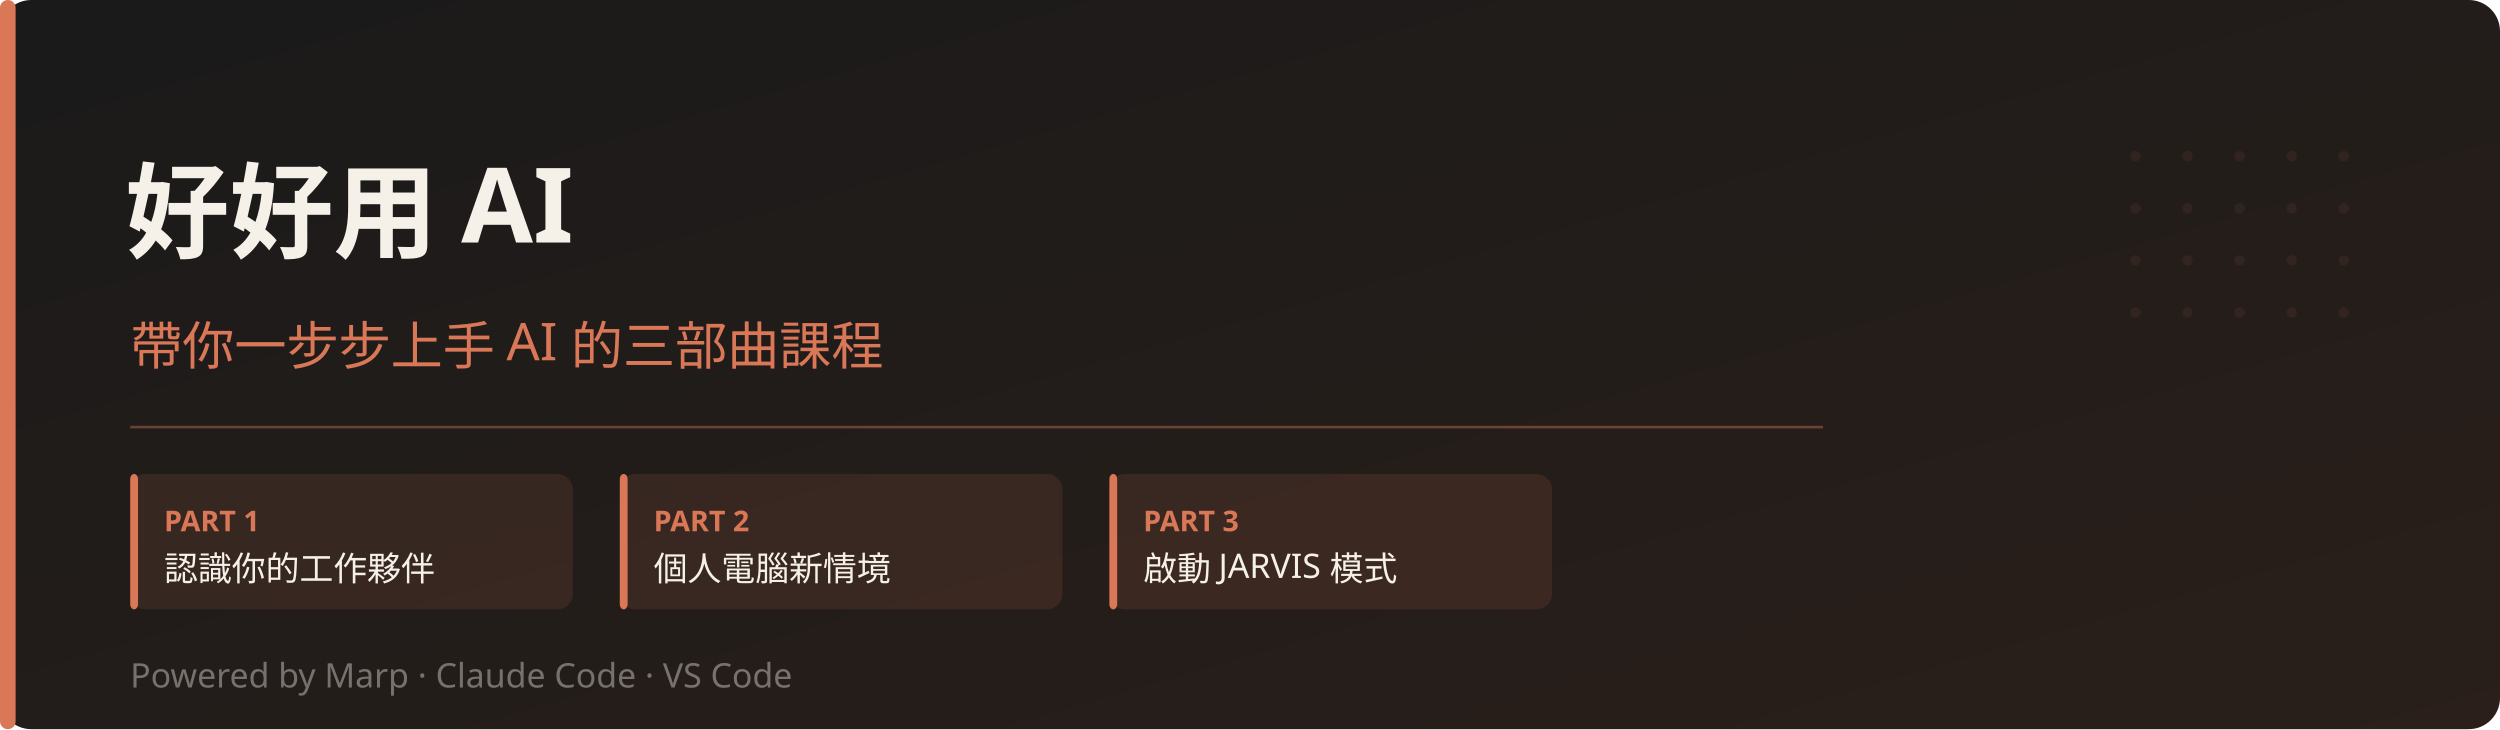
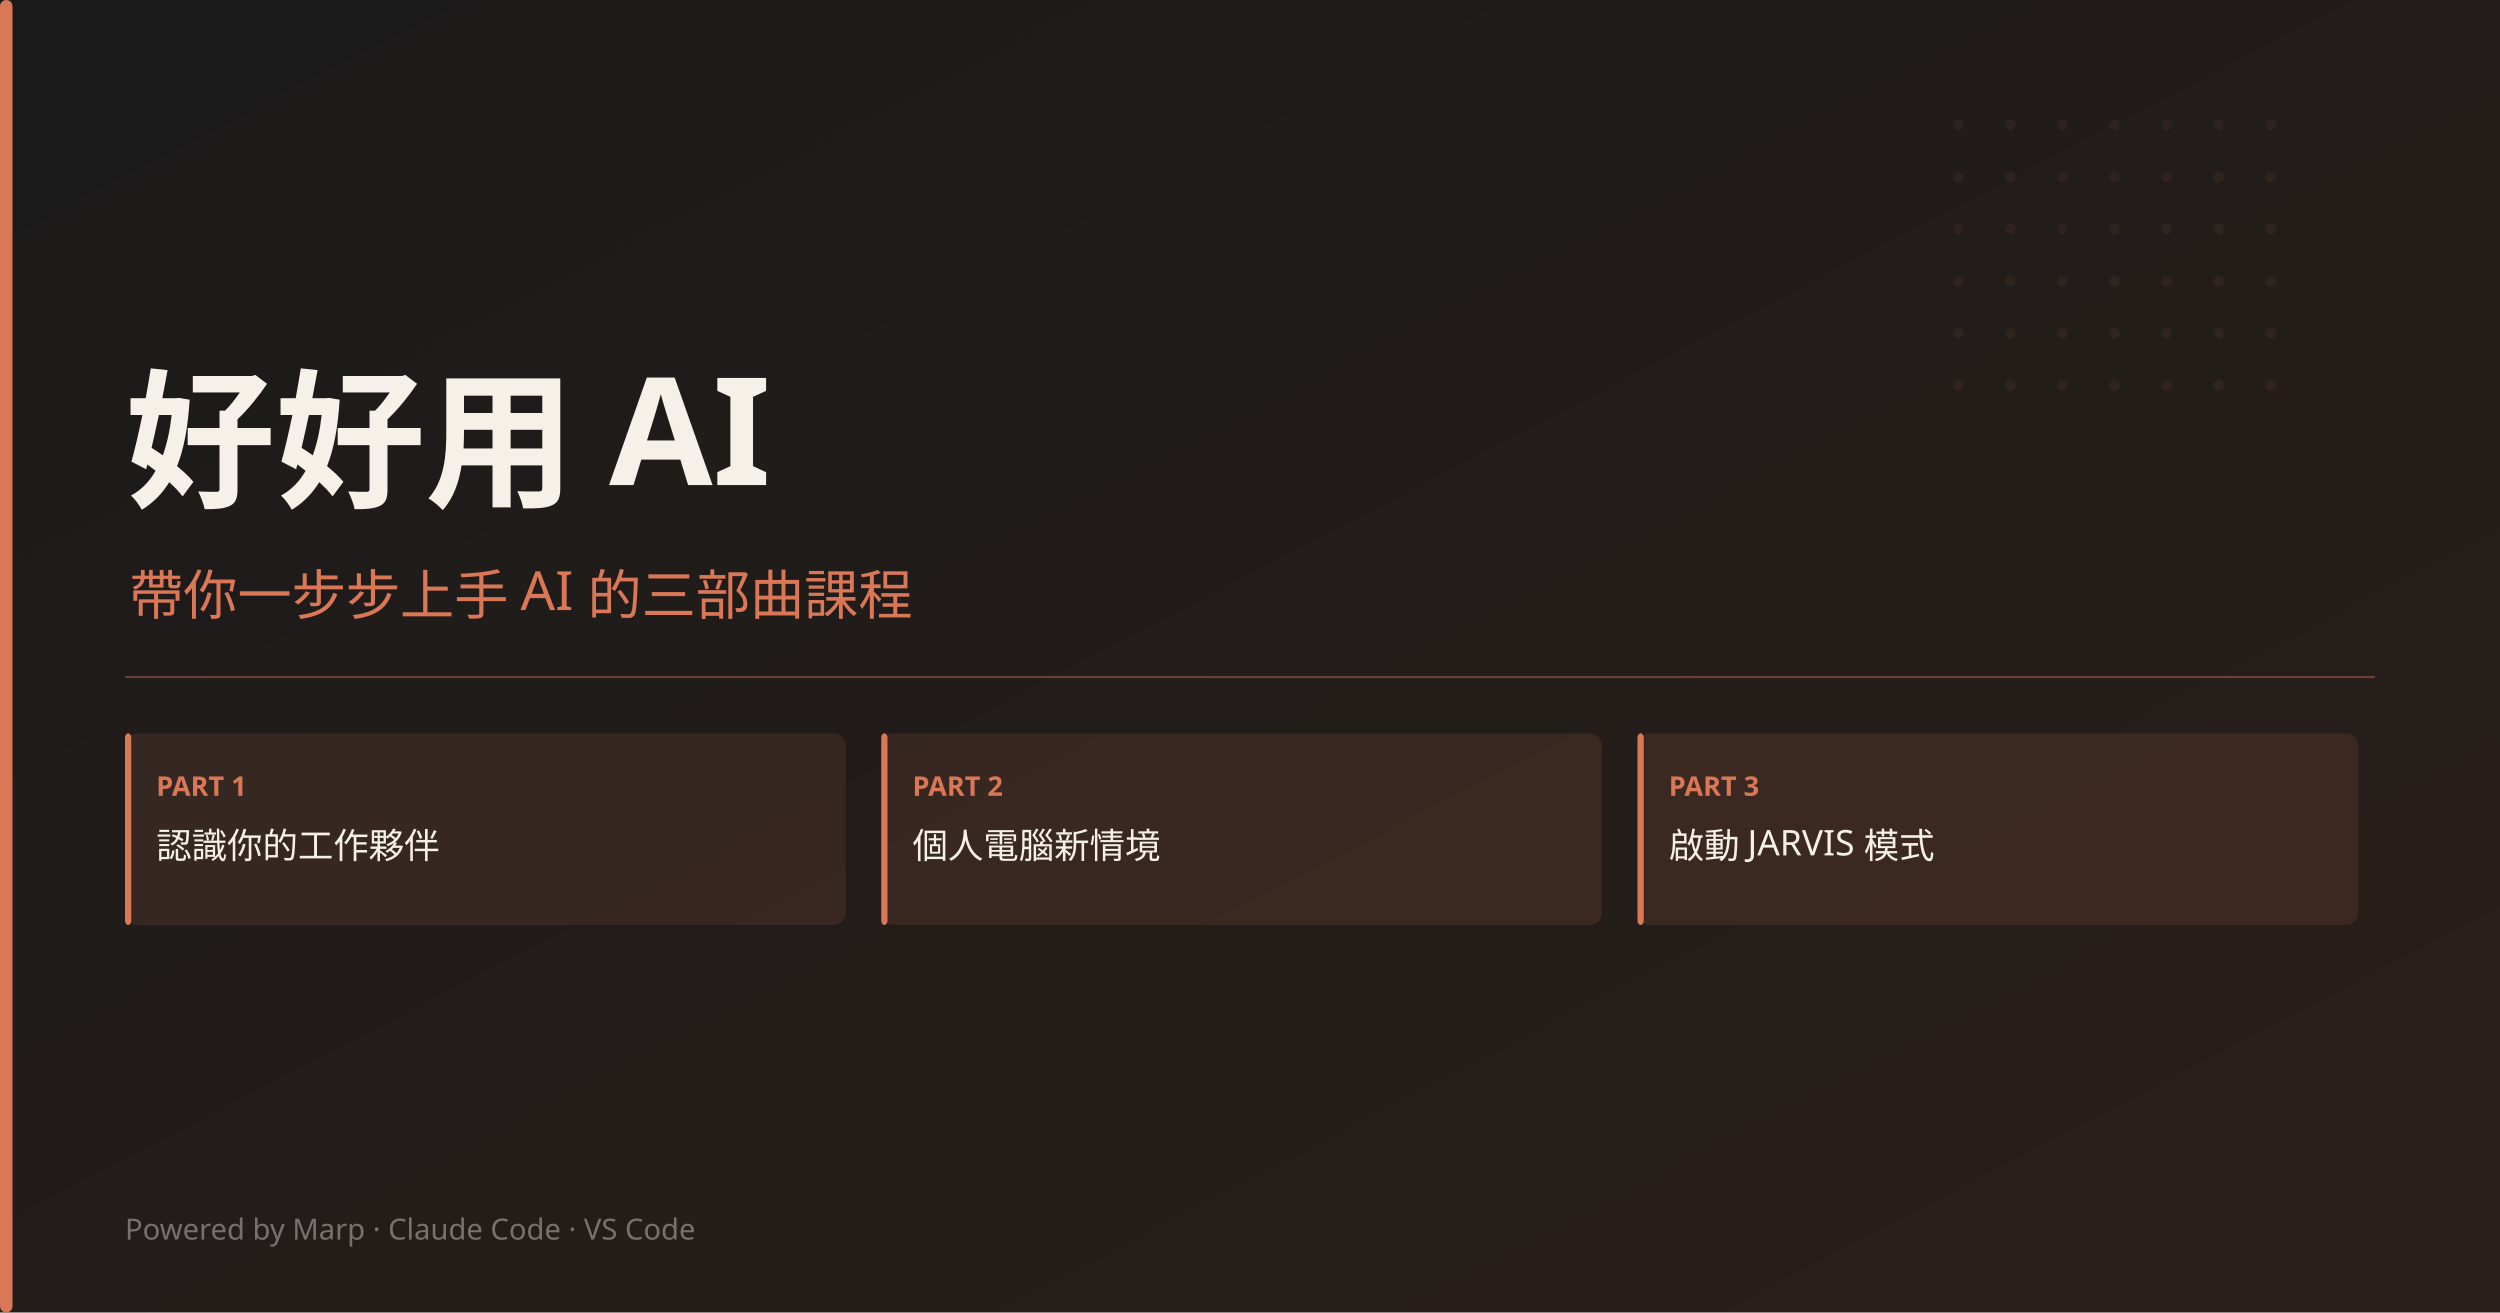
- <svg xmlns="http://www.w3.org/2000/svg" width="960" height="280" viewBox="0 0 960 280">
+ <svg xmlns="http://www.w3.org/2000/svg" width="1200" height="630" viewBox="0 0 1200 630">
  <defs>
    <linearGradient id="bg" x1="0%" y1="0%" x2="100%" y2="100%">
      <stop offset="0%" style="stop-color:#1A1A1A" />
      <stop offset="100%" style="stop-color:#2A1F1A" />
    </linearGradient>
  </defs>
-   <rect width="960" height="280" fill="url(#bg)" rx="12" />
-   <rect x="0" y="0" width="6" height="280" fill="#D97757" rx="3" />
+   <rect width="1200" height="630" fill="url(#bg)" />
+   <rect x="0" y="0" width="6" height="630" fill="#D97757" rx="3" />
  <g opacity="0.08">
-     <circle cx="820" cy="60" r="2" fill="#D97757" />
-     <circle cx="840" cy="60" r="2" fill="#D97757" />
-     <circle cx="860" cy="60" r="2" fill="#D97757" />
-     <circle cx="880" cy="60" r="2" fill="#D97757" />
-     <circle cx="900" cy="60" r="2" fill="#D97757" />
-     <circle cx="820" cy="80" r="2" fill="#D97757" />
-     <circle cx="840" cy="80" r="2" fill="#D97757" />
-     <circle cx="860" cy="80" r="2" fill="#D97757" />
-     <circle cx="880" cy="80" r="2" fill="#D97757" />
-     <circle cx="900" cy="80" r="2" fill="#D97757" />
-     <circle cx="820" cy="100" r="2" fill="#D97757" />
-     <circle cx="840" cy="100" r="2" fill="#D97757" />
-     <circle cx="860" cy="100" r="2" fill="#D97757" />
-     <circle cx="880" cy="100" r="2" fill="#D97757" />
-     <circle cx="900" cy="100" r="2" fill="#D97757" />
-     <circle cx="820" cy="120" r="2" fill="#D97757" />
-     <circle cx="840" cy="120" r="2" fill="#D97757" />
-     <circle cx="860" cy="120" r="2" fill="#D97757" />
-     <circle cx="880" cy="120" r="2" fill="#D97757" />
-     <circle cx="900" cy="120" r="2" fill="#D97757" />
+     <circle cx="940" cy="60" r="2.5" fill="#D97757" />
+     <circle cx="965" cy="60" r="2.5" fill="#D97757" />
+     <circle cx="990" cy="60" r="2.5" fill="#D97757" />
+     <circle cx="1015" cy="60" r="2.5" fill="#D97757" />
+     <circle cx="1040" cy="60" r="2.5" fill="#D97757" />
+     <circle cx="1065" cy="60" r="2.5" fill="#D97757" />
+     <circle cx="1090" cy="60" r="2.5" fill="#D97757" />
+     <circle cx="940" cy="85" r="2.5" fill="#D97757" />
+     <circle cx="965" cy="85" r="2.5" fill="#D97757" />
+     <circle cx="990" cy="85" r="2.5" fill="#D97757" />
+     <circle cx="1015" cy="85" r="2.5" fill="#D97757" />
+     <circle cx="1040" cy="85" r="2.5" fill="#D97757" />
+     <circle cx="1065" cy="85" r="2.5" fill="#D97757" />
+     <circle cx="1090" cy="85" r="2.5" fill="#D97757" />
+     <circle cx="940" cy="110" r="2.5" fill="#D97757" />
+     <circle cx="965" cy="110" r="2.5" fill="#D97757" />
+     <circle cx="990" cy="110" r="2.5" fill="#D97757" />
+     <circle cx="1015" cy="110" r="2.5" fill="#D97757" />
+     <circle cx="1040" cy="110" r="2.5" fill="#D97757" />
+     <circle cx="1065" cy="110" r="2.5" fill="#D97757" />
+     <circle cx="1090" cy="110" r="2.5" fill="#D97757" />
+     <circle cx="940" cy="135" r="2.5" fill="#D97757" />
+     <circle cx="965" cy="135" r="2.5" fill="#D97757" />
+     <circle cx="990" cy="135" r="2.5" fill="#D97757" />
+     <circle cx="1015" cy="135" r="2.5" fill="#D97757" />
+     <circle cx="1040" cy="135" r="2.5" fill="#D97757" />
+     <circle cx="1065" cy="135" r="2.5" fill="#D97757" />
+     <circle cx="1090" cy="135" r="2.5" fill="#D97757" />
+     <circle cx="940" cy="160" r="2.5" fill="#D97757" />
+     <circle cx="965" cy="160" r="2.5" fill="#D97757" />
+     <circle cx="990" cy="160" r="2.5" fill="#D97757" />
+     <circle cx="1015" cy="160" r="2.5" fill="#D97757" />
+     <circle cx="1040" cy="160" r="2.5" fill="#D97757" />
+     <circle cx="1065" cy="160" r="2.5" fill="#D97757" />
+     <circle cx="1090" cy="160" r="2.5" fill="#D97757" />
+     <circle cx="940" cy="185" r="2.5" fill="#D97757" />
+     <circle cx="965" cy="185" r="2.5" fill="#D97757" />
+     <circle cx="990" cy="185" r="2.5" fill="#D97757" />
+     <circle cx="1015" cy="185" r="2.5" fill="#D97757" />
+     <circle cx="1040" cy="185" r="2.5" fill="#D97757" />
+     <circle cx="1065" cy="185" r="2.5" fill="#D97757" />
+     <circle cx="1090" cy="185" r="2.5" fill="#D97757" />
  </g>
-   <text x="48" y="96" font-family="'Noto Sans TC', 'Microsoft JhengHei', sans-serif" font-size="40" font-weight="700" fill="#F5F0E8">好好用 AI</text>
-   <text x="50" y="140" font-family="'Noto Sans TC', 'Microsoft JhengHei', sans-serif" font-size="20" fill="#D97757">帶你一步步上手 AI 的三部曲課程</text>
-   <line x1="50" y1="164" x2="700" y2="164" stroke="#D97757" stroke-width="1" opacity="0.4" />
-   <rect x="50" y="182" width="170" height="52" fill="#D97757" opacity="0.12" rx="6" />
-   <rect x="50" y="182" width="3" height="52" fill="#D97757" rx="2" />
-   <text x="63" y="204" font-family="'Noto Sans TC', 'Microsoft JhengHei', sans-serif" font-size="11" fill="#D97757" font-weight="600">PART 1</text>
-   <text x="63" y="223" font-family="'Noto Sans TC', 'Microsoft JhengHei', sans-serif" font-size="13" fill="#F5F0E8">認識你的工作夥伴</text>
-   <rect x="238" y="182" width="170" height="52" fill="#D97757" opacity="0.12" rx="6" />
-   <rect x="238" y="182" width="3" height="52" fill="#D97757" rx="2" />
-   <text x="251" y="204" font-family="'Noto Sans TC', 'Microsoft JhengHei', sans-serif" font-size="11" fill="#D97757" font-weight="600">PART 2</text>
-   <text x="251" y="223" font-family="'Noto Sans TC', 'Microsoft JhengHei', sans-serif" font-size="13" fill="#F5F0E8">個人電腦新情境</text>
-   <rect x="426" y="182" width="170" height="52" fill="#D97757" opacity="0.12" rx="6" />
-   <rect x="426" y="182" width="3" height="52" fill="#D97757" rx="2" />
-   <text x="439" y="204" font-family="'Noto Sans TC', 'Microsoft JhengHei', sans-serif" font-size="11" fill="#D97757" font-weight="600">PART 3</text>
-   <text x="439" y="223" font-family="'Noto Sans TC', 'Microsoft JhengHei', sans-serif" font-size="13" fill="#F5F0E8">啟動 JARVIS 模式</text>
-   <text x="50" y="264" font-family="'Noto Sans TC', 'Microsoft JhengHei', sans-serif" font-size="13" fill="#F5F0E8" opacity="0.4">Powered by Marp · Claude Code · VS Code</text>
+   <text x="60" y="238" font-family="'Noto Sans TC', 'Microsoft JhengHei', sans-serif" font-size="72" font-weight="700" fill="#F5F0E8">好好用 AI</text>
+   <text x="62" y="295" font-family="'Noto Sans TC', 'Microsoft JhengHei', sans-serif" font-size="26" fill="#D97757">帶你一步步上手 AI 的三部曲課程</text>
+   <line x1="60" y1="325" x2="1140" y2="325" stroke="#D97757" stroke-width="1" opacity="0.4" />
+   <rect x="60" y="352" width="346" height="92" fill="#D97757" opacity="0.12" rx="6" />
+   <rect x="60" y="352" width="3" height="92" fill="#D97757" rx="2" />
+   <text x="75" y="382" font-family="'Noto Sans TC', 'Microsoft JhengHei', sans-serif" font-size="13" fill="#D97757" font-weight="600">PART 1</text>
+   <text x="75" y="412" font-family="'Noto Sans TC', 'Microsoft JhengHei', sans-serif" font-size="17" fill="#F5F0E8">認識你的工作夥伴</text>
+   <rect x="423" y="352" width="346" height="92" fill="#D97757" opacity="0.12" rx="6" />
+   <rect x="423" y="352" width="3" height="92" fill="#D97757" rx="2" />
+   <text x="438" y="382" font-family="'Noto Sans TC', 'Microsoft JhengHei', sans-serif" font-size="13" fill="#D97757" font-weight="600">PART 2</text>
+   <text x="438" y="412" font-family="'Noto Sans TC', 'Microsoft JhengHei', sans-serif" font-size="17" fill="#F5F0E8">個人電腦新情境</text>
+   <rect x="786" y="352" width="346" height="92" fill="#D97757" opacity="0.12" rx="6" />
+   <rect x="786" y="352" width="3" height="92" fill="#D97757" rx="2" />
+   <text x="801" y="382" font-family="'Noto Sans TC', 'Microsoft JhengHei', sans-serif" font-size="13" fill="#D97757" font-weight="600">PART 3</text>
+   <text x="801" y="412" font-family="'Noto Sans TC', 'Microsoft JhengHei', sans-serif" font-size="17" fill="#F5F0E8">啟動 JARVIS 模式</text>
+   <text x="60" y="595" font-family="'Noto Sans TC', 'Microsoft JhengHei', sans-serif" font-size="14" fill="#F5F0E8" opacity="0.4">Powered by Marp · Claude Code · VS Code</text>
</svg>
